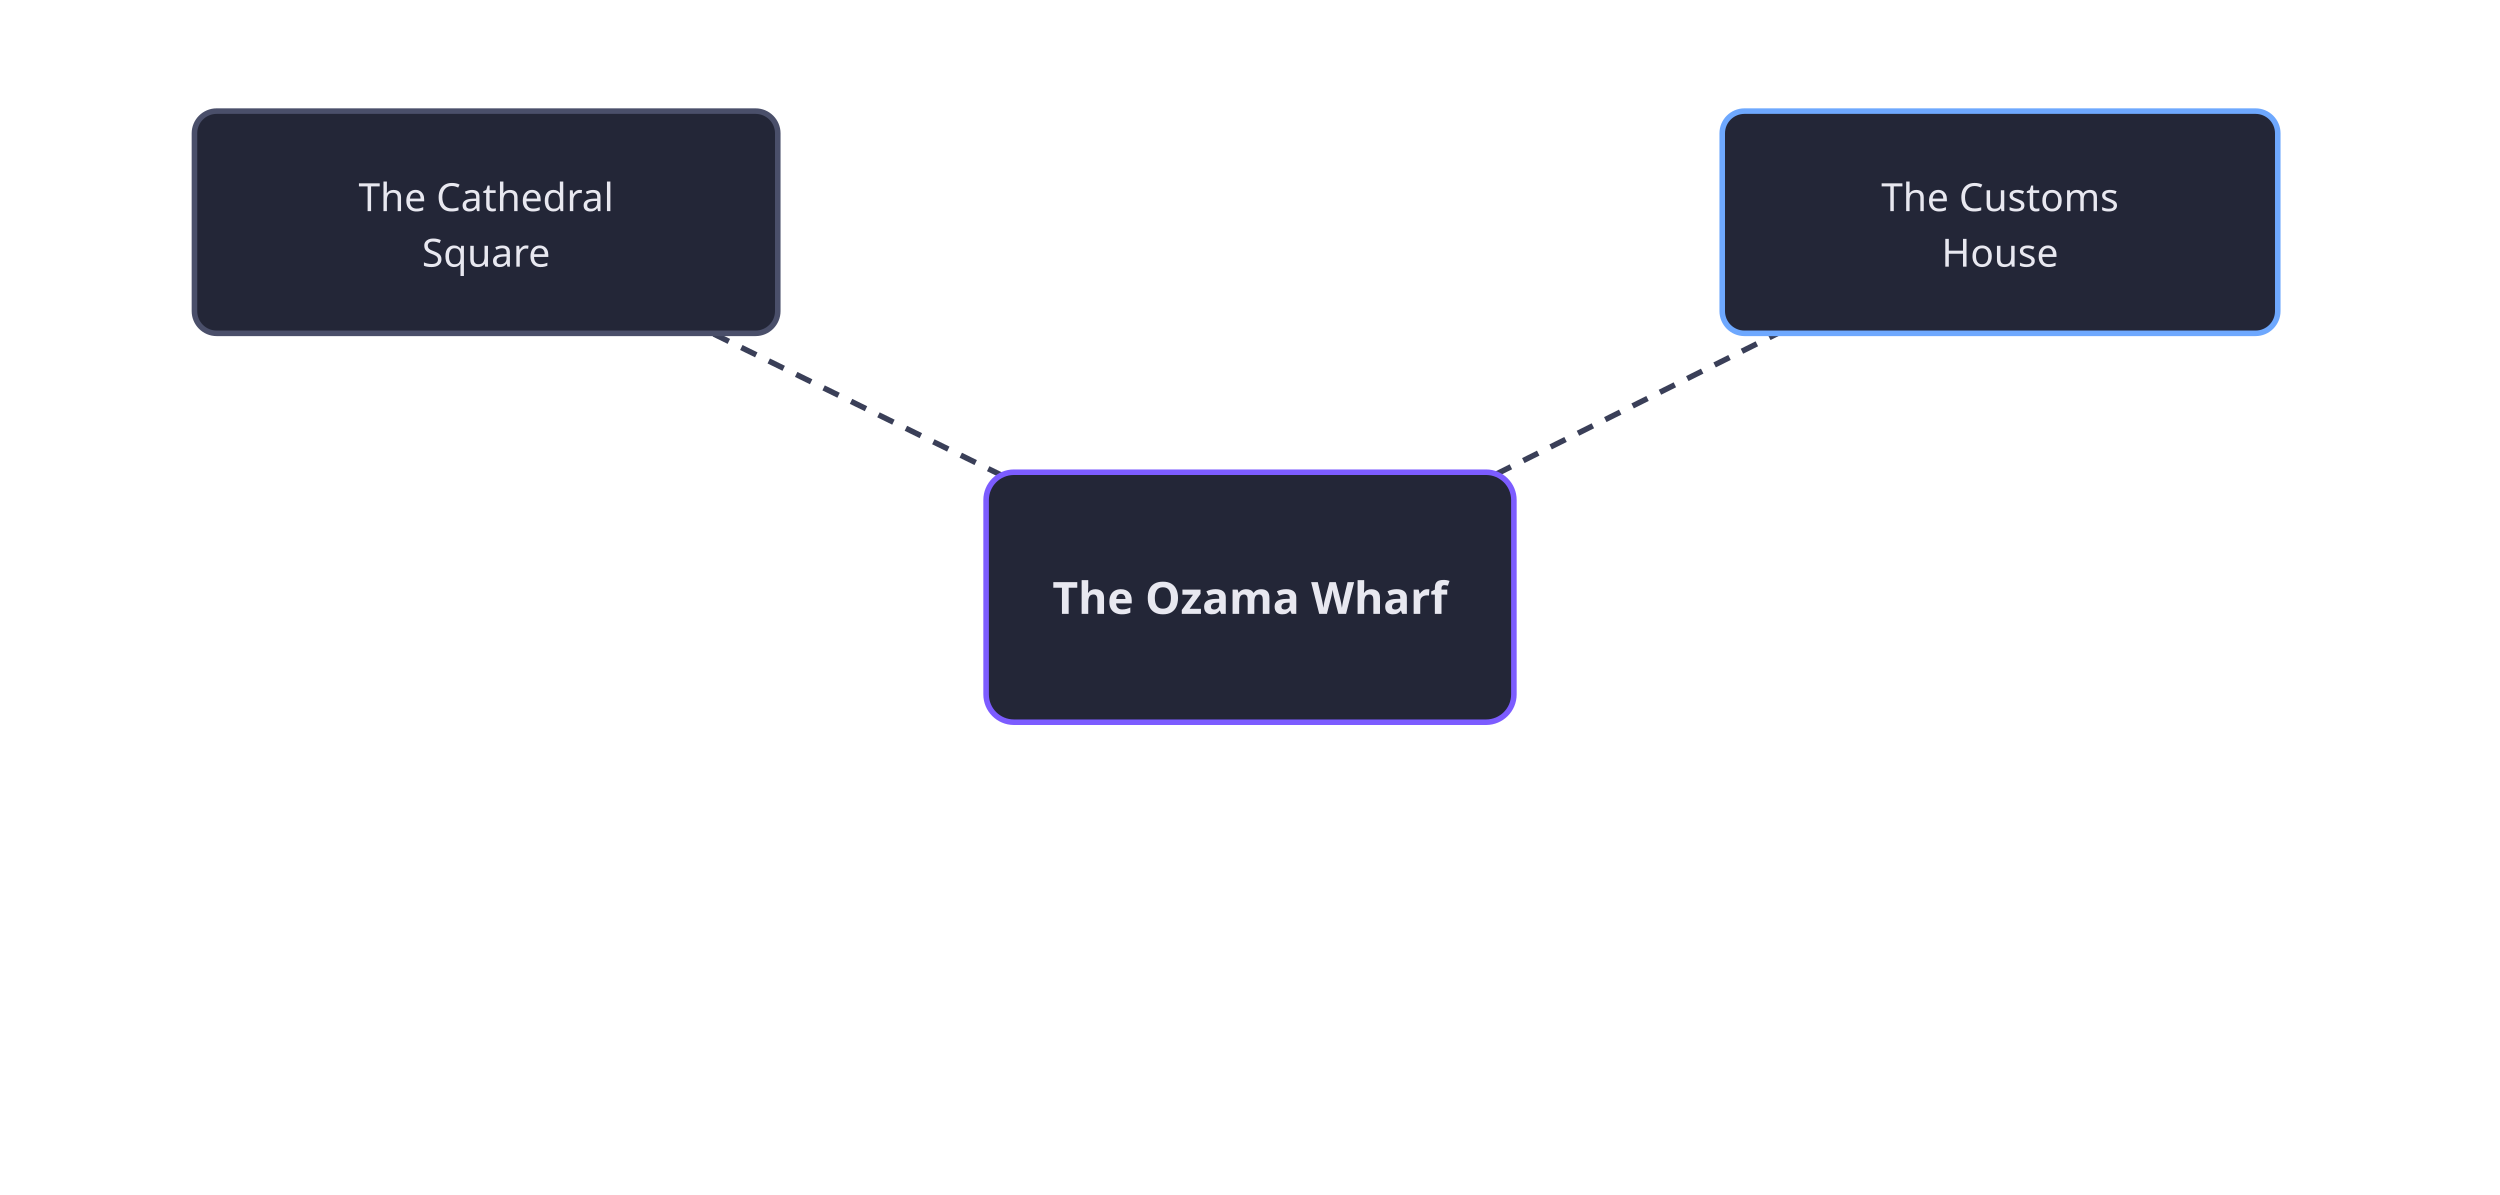
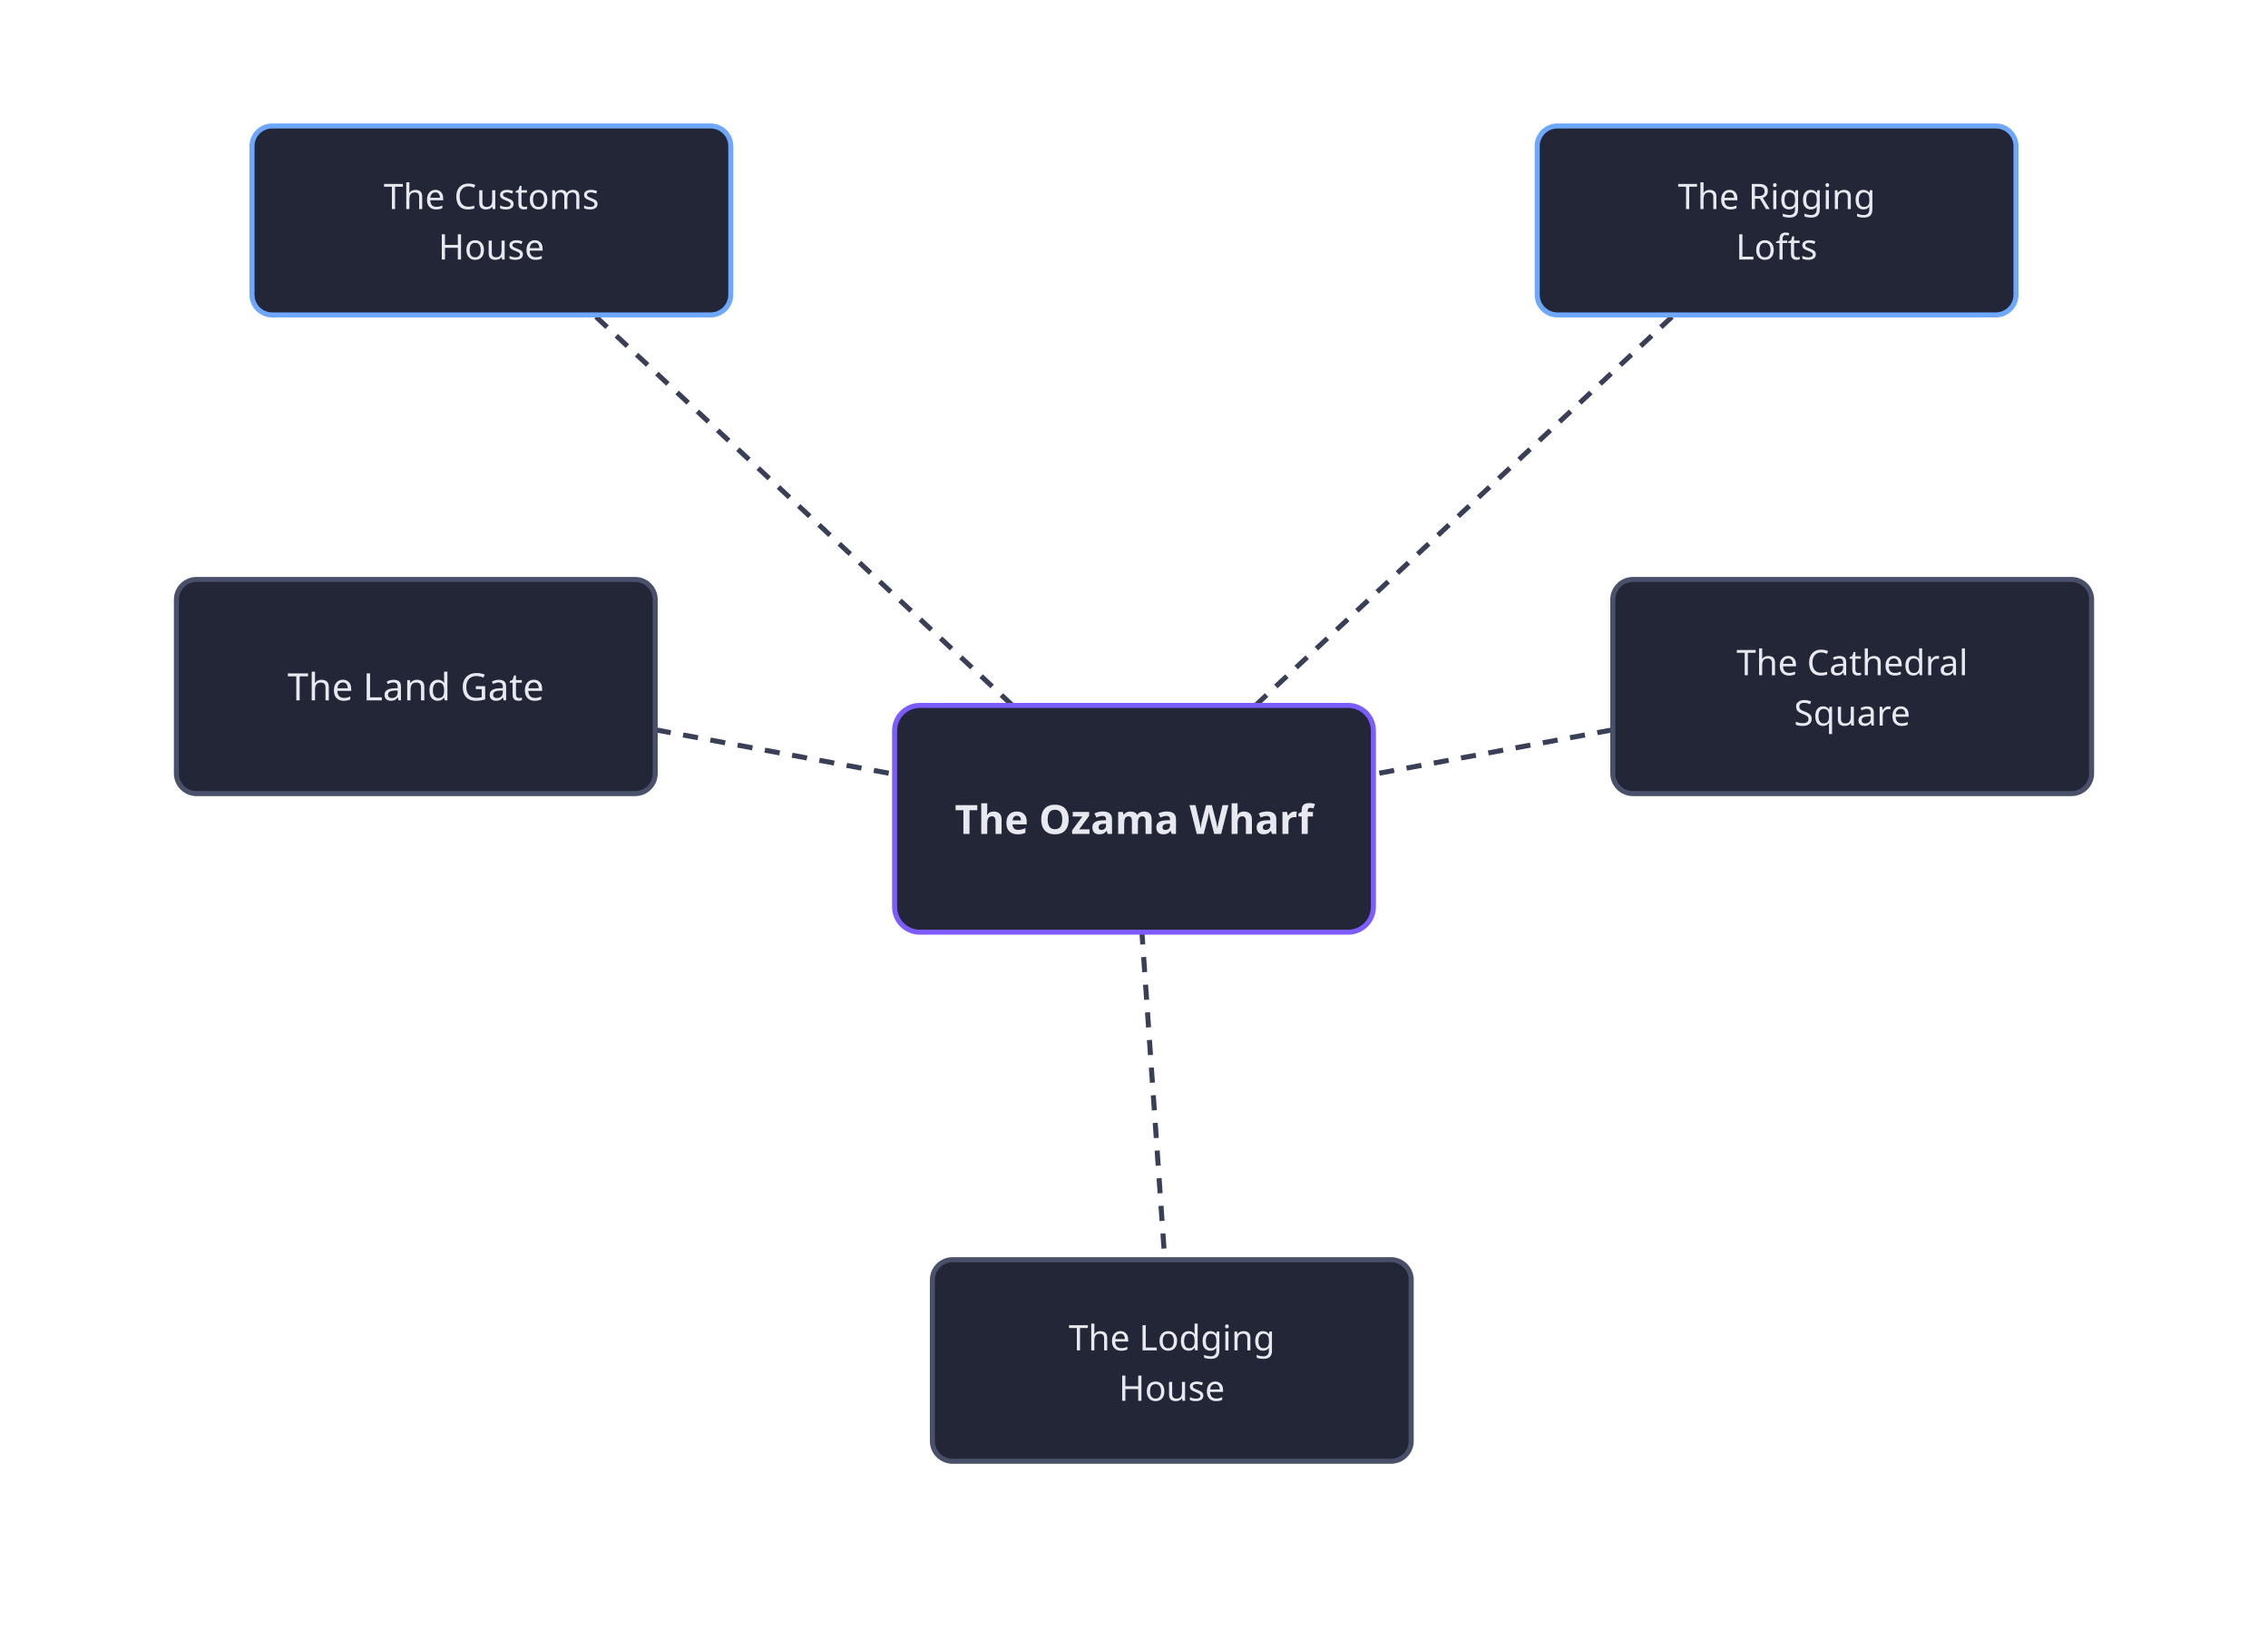
- <svg xmlns="http://www.w3.org/2000/svg" viewBox="0 0 900 430" style="width:100%; height:auto; background:#15161d; border-radius:8px;">
+ <svg xmlns="http://www.w3.org/2000/svg" viewBox="0 0 900 650" style="width:100%; height:auto; background:#15161d; border-radius:8px;">
  <g stroke="#3a3f58" stroke-width="2" stroke-dasharray="6 5">
-     <line x1="450" y1="215" x2="720" y2="80" />
-     <line x1="450" y1="215" x2="175" y2="80" />
+     <line x1="450" y1="325" x2="195" y2="87" />
+     <line x1="450" y1="325" x2="705" y2="87" />
+     <line x1="450" y1="325" x2="165" y2="272" />
+     <line x1="450" y1="325" x2="735" y2="272" />
+     <line x1="450" y1="325" x2="465" y2="540" />
  </g>
  <g>
-     <rect id="loc-the-ozama-wharf" class="sg-map-building" x="355" y="170" width="190" height="90" rx="10" fill="#232637" stroke="#7c5cff" stroke-width="2" />
-     <text x="450" y="221" text-anchor="middle" fill="#e8e8f0" font-family="system-ui, sans-serif" font-size="16" font-weight="600">The Ozama Wharf</text>
+     <rect id="loc-the-ozama-wharf" class="sg-map-building" x="355" y="280" width="190" height="90" rx="10" fill="#232637" stroke="#7c5cff" stroke-width="2" />
+     <text x="450" y="331" text-anchor="middle" fill="#e8e8f0" font-family="system-ui, sans-serif" font-size="16" font-weight="600">The Ozama Wharf</text>
  </g>
  <g>
-     <rect id="loc-the-customs-house" class="sg-map-building" x="620" y="40" width="200" height="80" rx="8" fill="#232637" stroke="#6ea8fe" stroke-width="2" />
-     <text x="720" y="76" text-anchor="middle" fill="#e8e8f0" font-family="system-ui, sans-serif" font-size="14">The Customs</text>
-     <text x="720" y="96" text-anchor="middle" fill="#e8e8f0" font-family="system-ui, sans-serif" font-size="14">House</text>
+     <rect id="loc-the-customs-house" class="sg-map-building" x="100" y="50" width="190" height="75" rx="8" fill="#232637" stroke="#6ea8fe" stroke-width="2" />
+     <text x="195" y="83" text-anchor="middle" fill="#e8e8f0" font-family="system-ui, sans-serif" font-size="14">The Customs</text>
+     <text x="195" y="103" text-anchor="middle" fill="#e8e8f0" font-family="system-ui, sans-serif" font-size="14">House</text>
  </g>
  <g>
-     <rect id="loc-the-cathedral-square" class="sg-map-building" x="70" y="40" width="210" height="80" rx="8" fill="#232637" stroke="#4a4f6a" stroke-width="2" />
-     <text x="175" y="76" text-anchor="middle" fill="#e8e8f0" font-family="system-ui, sans-serif" font-size="14">The Cathedral</text>
-     <text x="175" y="96" text-anchor="middle" fill="#e8e8f0" font-family="system-ui, sans-serif" font-size="14">Square</text>
+     <rect id="loc-the-rigging-lofts" class="sg-map-building" x="610" y="50" width="190" height="75" rx="8" fill="#232637" stroke="#6ea8fe" stroke-width="2" />
+     <text x="705" y="83" text-anchor="middle" fill="#e8e8f0" font-family="system-ui, sans-serif" font-size="14">The Rigging</text>
+     <text x="705" y="103" text-anchor="middle" fill="#e8e8f0" font-family="system-ui, sans-serif" font-size="14">Lofts</text>
+   </g>
+   <g>
+     <rect id="loc-the-land-gate" class="sg-map-building" x="70" y="230" width="190" height="85" rx="8" fill="#232637" stroke="#4a4f6a" stroke-width="2" />
+     <text x="165" y="278" text-anchor="middle" fill="#e8e8f0" font-family="system-ui, sans-serif" font-size="15">The Land Gate</text>
+   </g>
+   <g>
+     <rect id="loc-the-cathedral-square" class="sg-map-building" x="640" y="230" width="190" height="85" rx="8" fill="#232637" stroke="#4a4f6a" stroke-width="2" />
+     <text x="735" y="268" text-anchor="middle" fill="#e8e8f0" font-family="system-ui, sans-serif" font-size="14">The Cathedral</text>
+     <text x="735" y="288" text-anchor="middle" fill="#e8e8f0" font-family="system-ui, sans-serif" font-size="14">Square</text>
+   </g>
+   <g>
+     <rect id="loc-the-lodging-house" class="sg-map-building" x="370" y="500" width="190" height="80" rx="8" fill="#232637" stroke="#4a4f6a" stroke-width="2" />
+     <text x="465" y="536" text-anchor="middle" fill="#e8e8f0" font-family="system-ui, sans-serif" font-size="14">The Lodging</text>
+     <text x="465" y="556" text-anchor="middle" fill="#e8e8f0" font-family="system-ui, sans-serif" font-size="14">House</text>
  </g>
</svg>
